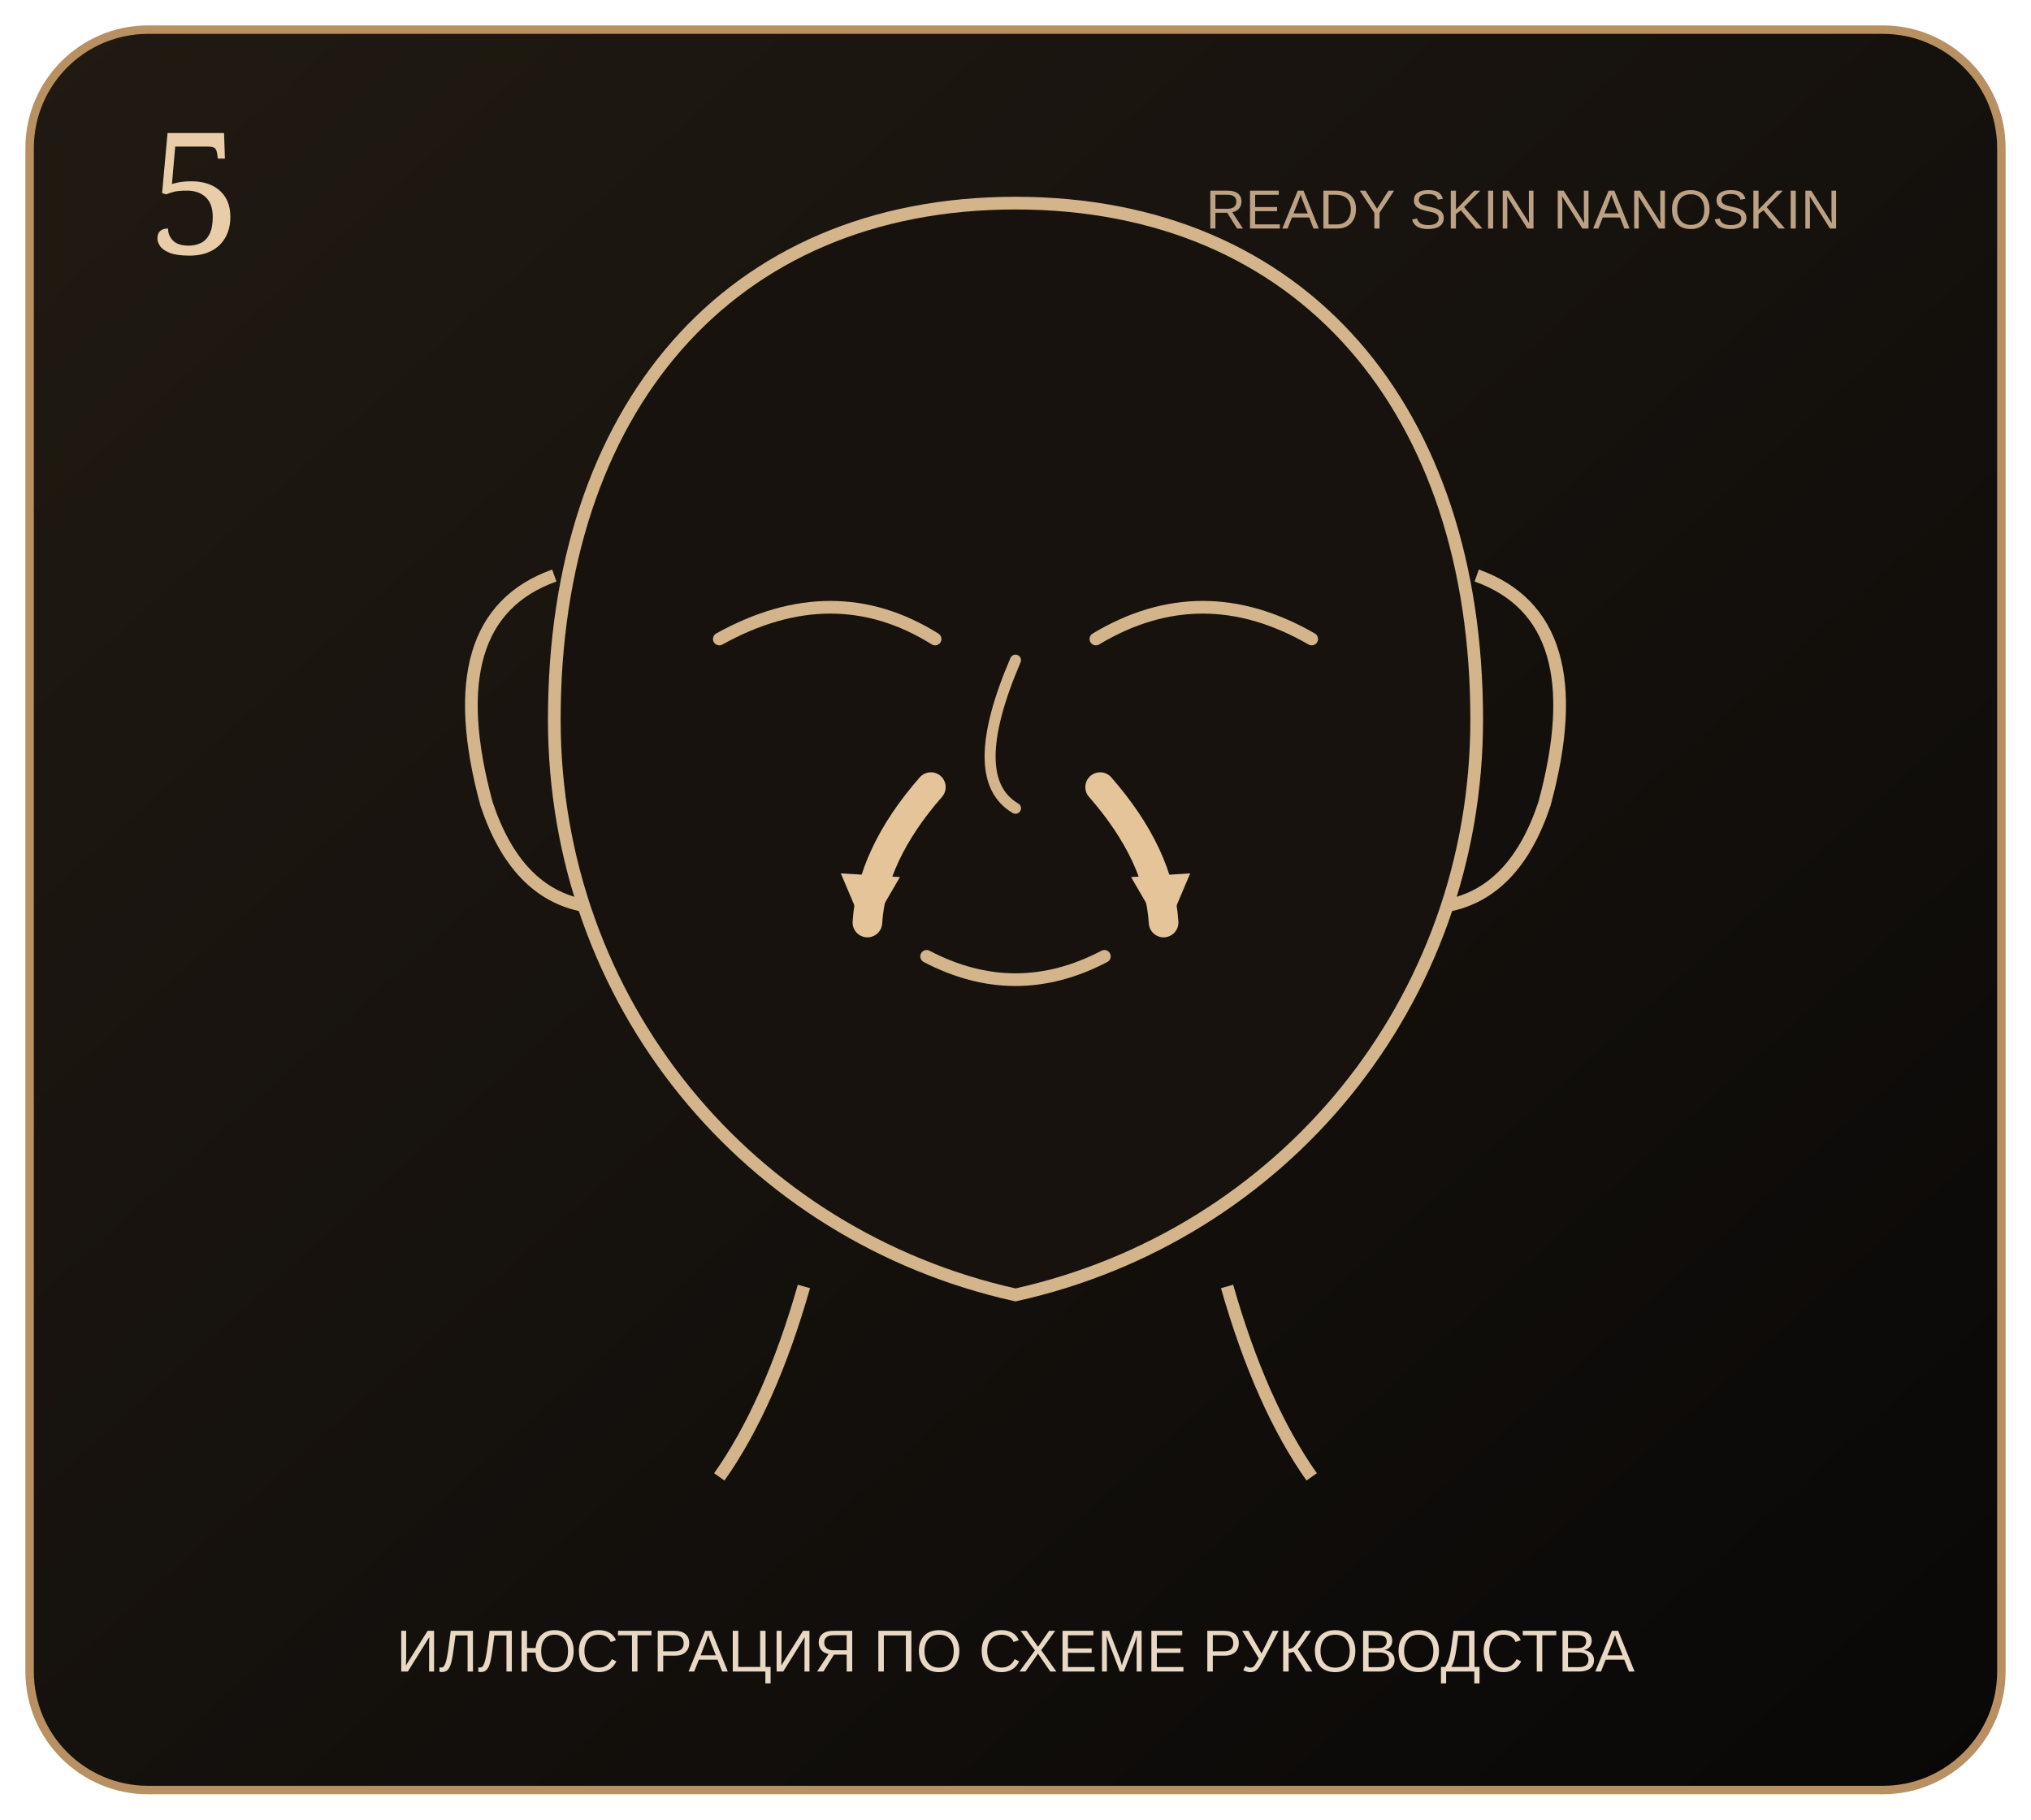
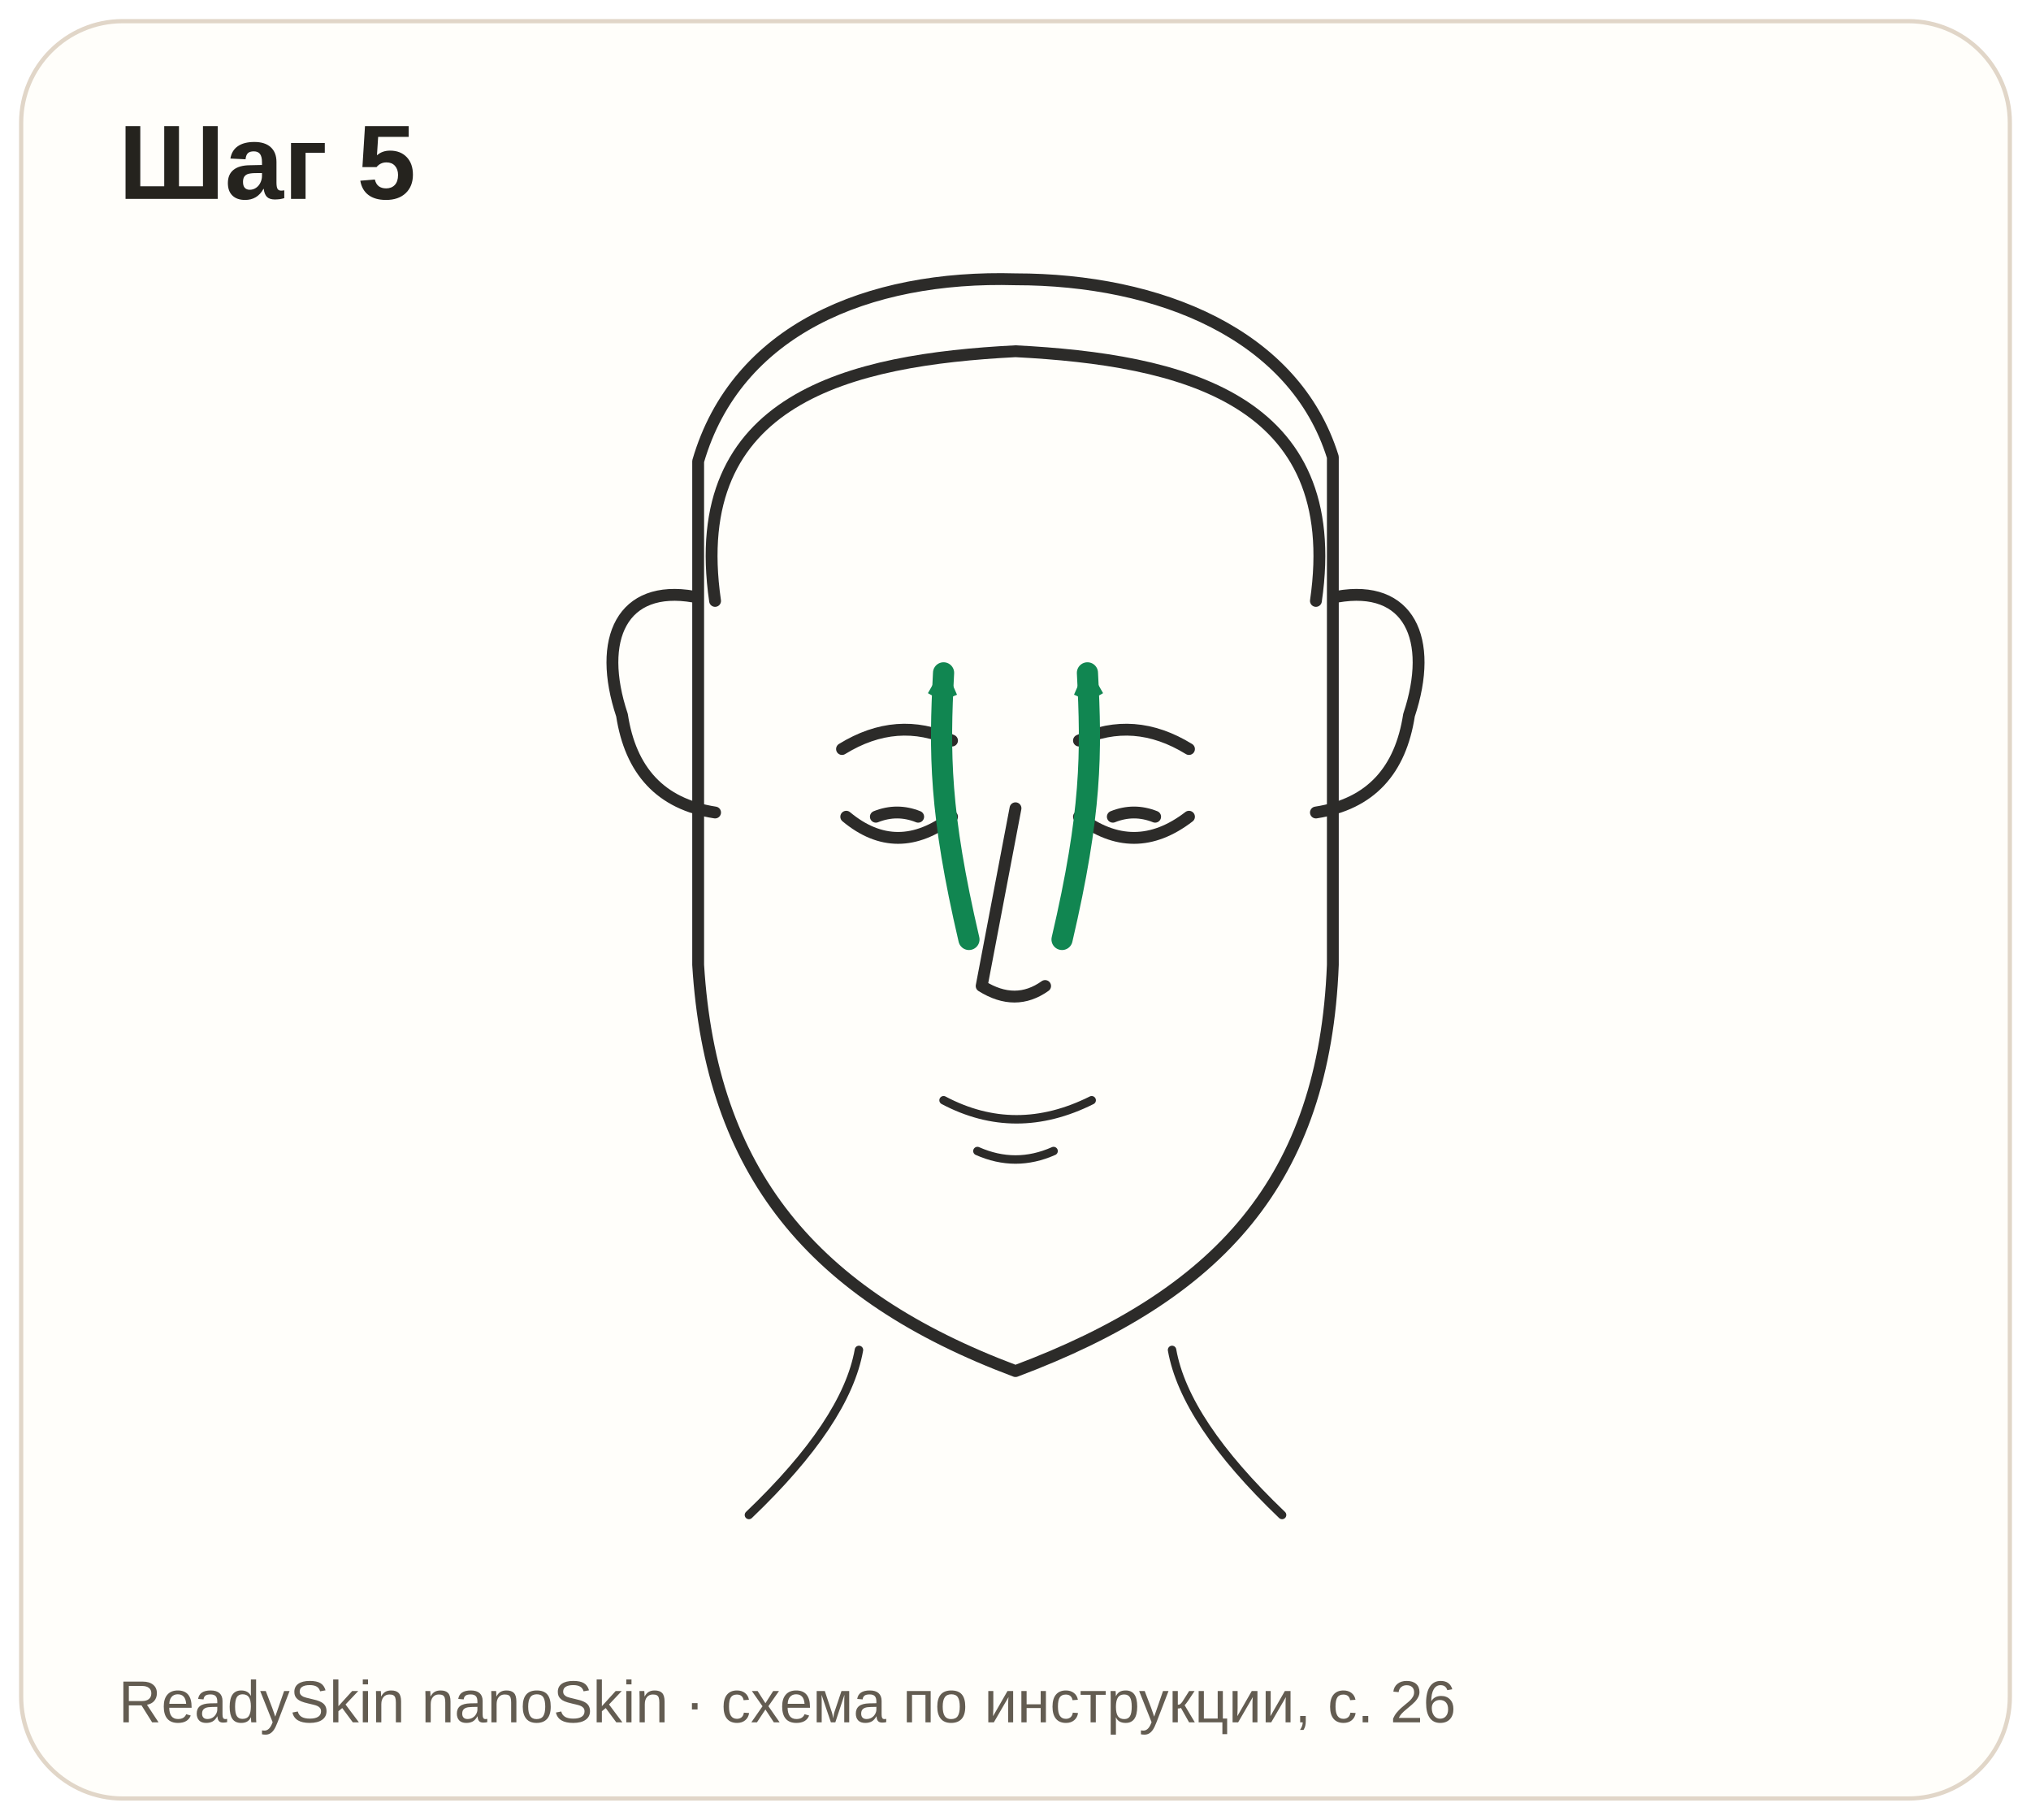
- <svg xmlns="http://www.w3.org/2000/svg" width="480" height="430" viewBox="0 0 480 430">
+ <svg xmlns="http://www.w3.org/2000/svg" width="480" height="430" viewBox="0 0 480 430" role="img" aria-label="Шаг 5: По обеим сторонам носа">
  <defs>
-     <linearGradient id="bg" x1="0" y1="0" x2="1" y2="1">
-       <stop stop-color="#211a13" />
-       <stop offset="1" stop-color="#090807" />
-     </linearGradient>
-     <linearGradient id="gold" x1="0" y1="0" x2="1" y2="1">
-       <stop stop-color="#f1d9b4" />
-       <stop offset="1" stop-color="#ad8254" />
-     </linearGradient>
-     <marker id="arr" viewBox="0 0 10 10" refX="8" refY="5" markerWidth="14" markerHeight="14" markerUnits="userSpaceOnUse" orient="auto-start-reverse">
-       <path d="M0 0 L10 5 L0 10 z" fill="#e5c49a" />
+     <marker id="ar" viewBox="0 0 12 12" refX="10" refY="6" markerWidth="7" markerHeight="7" markerUnits="userSpaceOnUse" orient="auto-start-reverse">
+       <path d="M1 1 L11 6 L1 11" fill="none" stroke="#118651" stroke-width="2" />
    </marker>
  </defs>
-   <rect x="7" y="7" width="466" height="416" rx="28" fill="url(#bg)" stroke="#b99062" stroke-width="2" />
-   <text x="35" y="60" fill="#e9cda8" font-family="Georgia,serif" font-size="40">5</text>
-   <text x="435" y="54" text-anchor="end" fill="#bca184" font-family="Arial,sans-serif" font-size="13">READY SKIN NANOSKIN</text>
-   <g transform="translate(40 6)">
-     <path d="M200 42 C132 42 91 91 91 164 C91 231 137 286 200 300 C263 286 309 231 309 164 C309 91 268 42 200 42Z" fill="#17120e" stroke="#d4b48a" stroke-width="3" />
-     <path d="M130 145 Q157 130 181 145 M219 145 Q244 130 270 145" fill="none" stroke="#d4b48a" stroke-width="3" stroke-linecap="round" />
-     <path d="M200 150 Q188 178 200 185" fill="none" stroke="#d4b48a" stroke-width="2.6" stroke-linecap="round" />
-     <path d="M179 220 Q200 231 221 220" fill="none" stroke="#d4b48a" stroke-width="3" stroke-linecap="round" />
-     <path d="M91 130 Q63 140 75 184 Q82 205 98 208 M309 130 Q337 140 325 184 Q318 205 302 208" fill="none" stroke="#d4b48a" stroke-width="3" />
-     <path d="M150 298 Q142 326 130 343 M250 298 Q258 326 270 343" stroke="#d4b48a" stroke-width="3" fill="none" />
-     <path d="M180 180 Q166 196 165 212" stroke="#e5c49a" stroke-width="7" fill="none" marker-end="url(#arr)" stroke-linecap="round" />
-     <path d="M220 180 Q234 196 235 212" stroke="#e5c49a" stroke-width="7" fill="none" marker-end="url(#arr)" stroke-linecap="round" />
+   <rect x="5" y="5" width="470" height="420" rx="24" fill="#fffefa" stroke="#e1d6c8" />
+   <text x="28" y="47" font-family="Arial,sans-serif" font-size="25" font-weight="bold" fill="#25231e">Шаг 5</text>
+   <text x="28" y="407" font-family="Arial,sans-serif" font-size="14" fill="#635c51">ReadySkin nanoSkin · схема по инструкции, с. 26</text>
+   <g transform="translate(0 22)">
+     <g fill="none" stroke="#2c2b29" stroke-width="2.8" stroke-linecap="round" stroke-linejoin="round">
+       <path d="M165 87 C174 56 205 43 240 44 C274 44 306 57 315 86 L315 206 C313 257 288 284 240 302 C192 284 168 255 165 206 Z" />
+       <path d="M164 119 C147 116 141 129 147 147 C149 160 156 168 169 170 M316 119 C333 116 339 129 333 147 C331 160 324 168 311 170" />
+       <path d="M169 120 C162 72 201 63 240 61 C279 63 318 72 311 120" />
+       <path d="M199 155 Q212 147 225 153 M255 153 Q268 147 281 155" />
+       <path d="M200 171 Q212 181 225 171 M255 171 Q268 181 281 171" />
+       <path d="M207 171 Q212 169 217 171 M263 171 Q268 169 273 171" />
+       <path d="M240 169 L232 211 Q240 216 247 211" />
+       <path d="M223 238 Q240 247 258 238 M231 250 Q240 254 249 250" stroke-width="2" />
+       <path d="M203 297 Q200 314 177 336 M277 297 Q280 314 303 336" stroke-width="2" />
+     </g>
  </g>
-   <text x="240" y="395" text-anchor="middle" fill="#e8d8c4" font-family="Arial,sans-serif" font-size="14">ИЛЛЮСТРАЦИЯ ПО СХЕМЕ РУКОВОДСТВА</text>
+   <g transform="translate(0 22)" fill="none" stroke="#118651" stroke-width="5" stroke-linecap="round" stroke-linejoin="round" marker-end="url(#ar)">
+     <path d="M229 200 C222 170 222 156 223 137" />
+     <path d="M251 200 C258 170 258 156 257 137" />
+   </g>
</svg>
